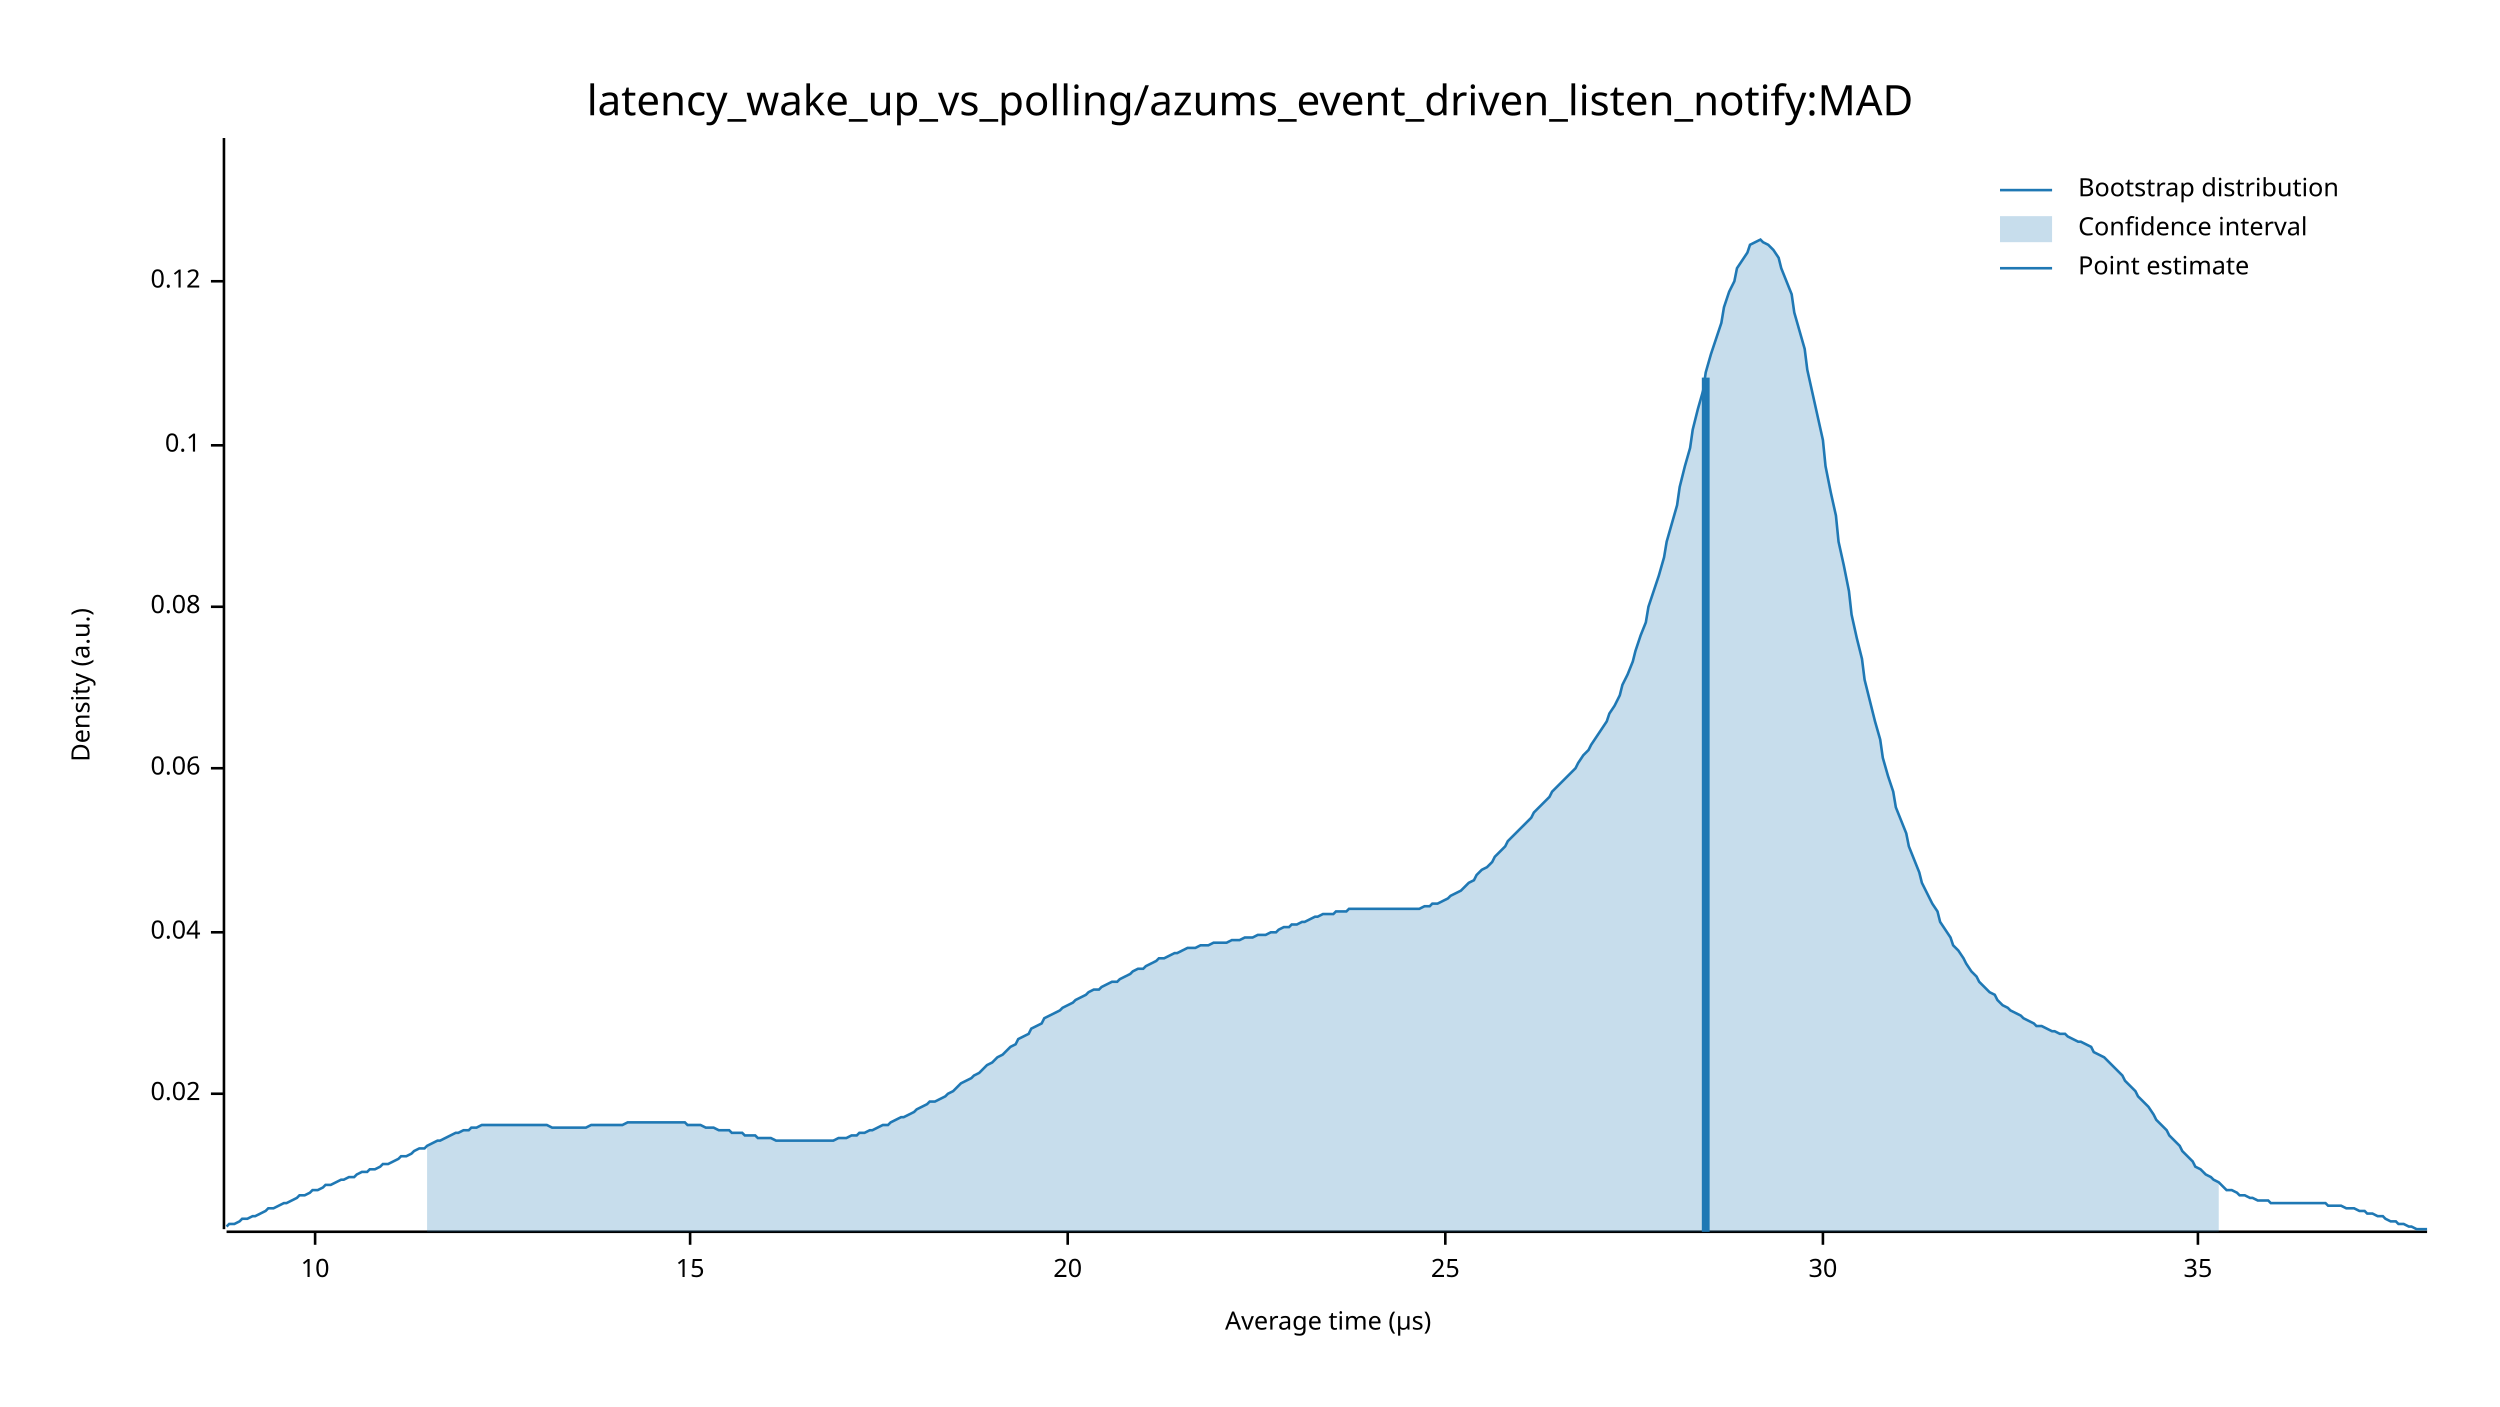
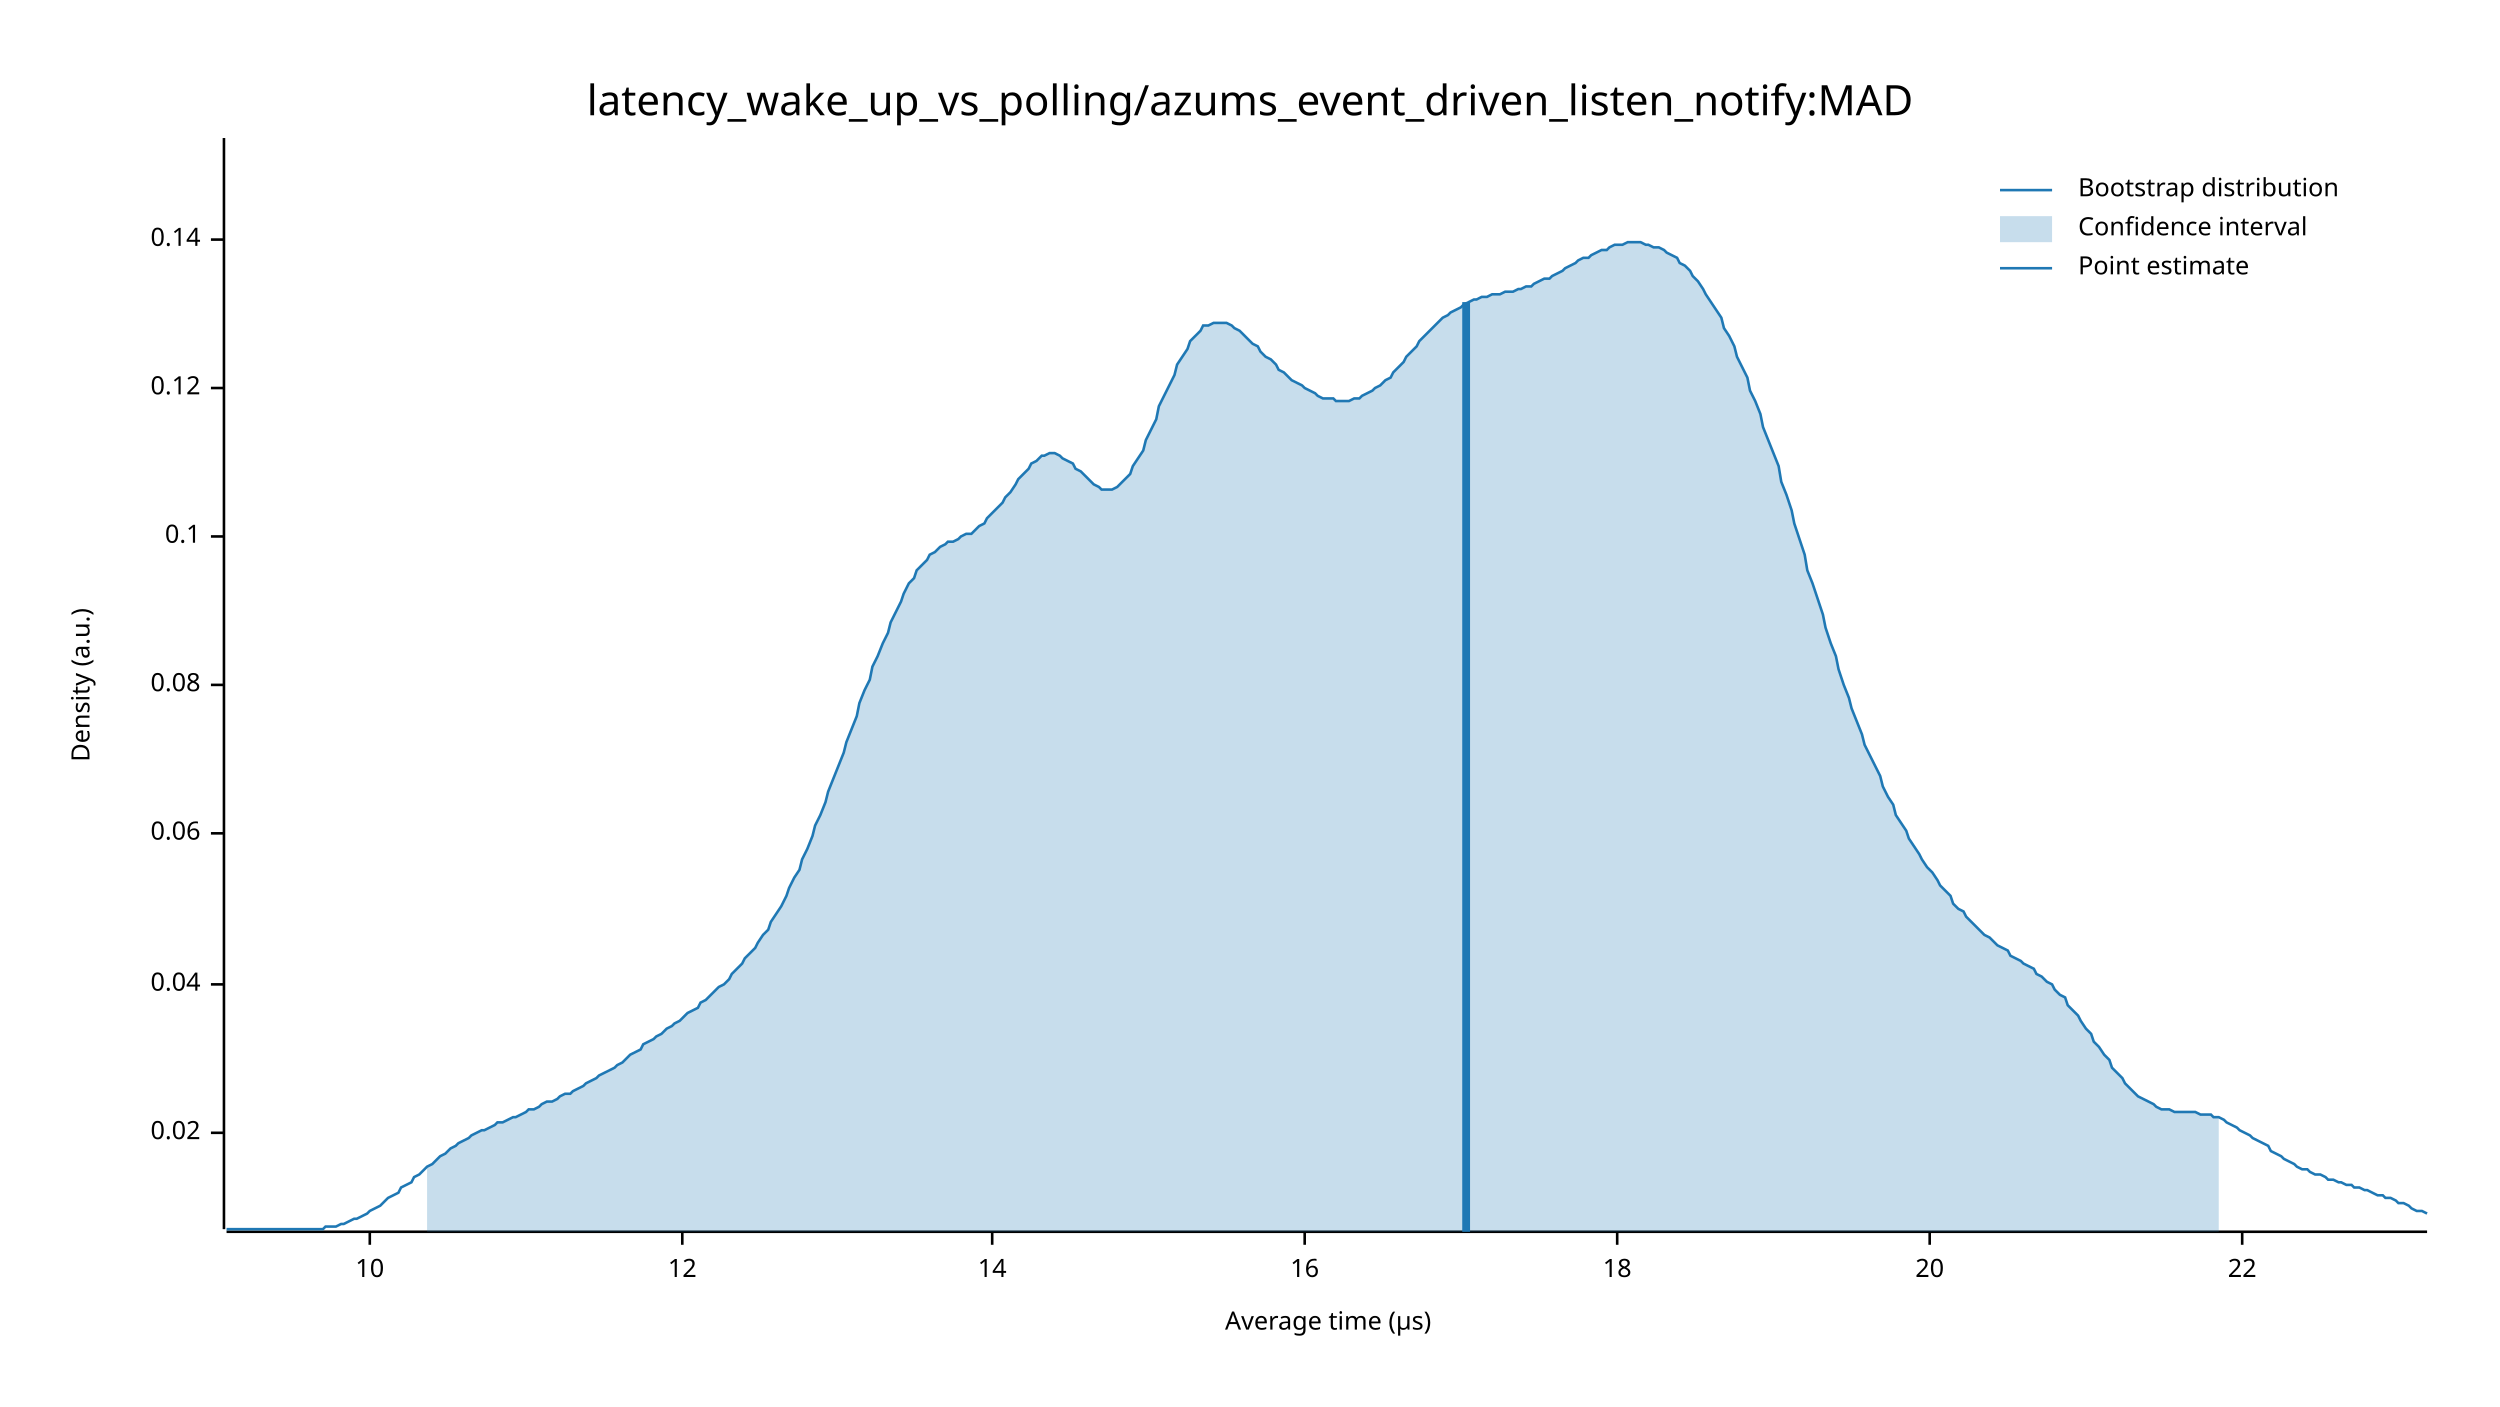
<svg xmlns="http://www.w3.org/2000/svg" width="960" height="540" viewBox="0 0 960 540">
  <text x="480" y="32" dy="0.76em" text-anchor="middle" font-family="sans-serif" font-size="16.129" opacity="1" fill="#000000">
latency_wake_up_vs_polling/azums_event_driven_listen_notify:MAD
</text>
  <text x="27" y="263" dy="0.76em" text-anchor="middle" font-family="sans-serif" font-size="9.677" opacity="1" fill="#000000" transform="rotate(270, 27, 263)">
Density (a.u.)
</text>
  <text x="510" y="513" dy="-0.5ex" text-anchor="middle" font-family="sans-serif" font-size="9.677" opacity="1" fill="#000000">
Average time (µs)
</text>
  <polyline fill="none" opacity="1" stroke="#000000" stroke-width="1" points="86,53 86,472 " />
-   <text x="77" y="420" dy="0.5ex" text-anchor="end" font-family="sans-serif" font-size="9.677" opacity="1" fill="#000000">
+   <text x="77" y="435" dy="0.5ex" text-anchor="end" font-family="sans-serif" font-size="9.677" opacity="1" fill="#000000">
0.02
</text>
-   <polyline fill="none" opacity="1" stroke="#000000" stroke-width="1" points="81,420 86,420 " />
-   <text x="77" y="358" dy="0.5ex" text-anchor="end" font-family="sans-serif" font-size="9.677" opacity="1" fill="#000000">
+   <polyline fill="none" opacity="1" stroke="#000000" stroke-width="1" points="81,435 86,435 " />
+   <text x="77" y="378" dy="0.5ex" text-anchor="end" font-family="sans-serif" font-size="9.677" opacity="1" fill="#000000">
0.04
</text>
-   <polyline fill="none" opacity="1" stroke="#000000" stroke-width="1" points="81,358 86,358 " />
-   <text x="77" y="295" dy="0.5ex" text-anchor="end" font-family="sans-serif" font-size="9.677" opacity="1" fill="#000000">
+   <polyline fill="none" opacity="1" stroke="#000000" stroke-width="1" points="81,378 86,378 " />
+   <text x="77" y="320" dy="0.5ex" text-anchor="end" font-family="sans-serif" font-size="9.677" opacity="1" fill="#000000">
0.06
</text>
-   <polyline fill="none" opacity="1" stroke="#000000" stroke-width="1" points="81,295 86,295 " />
-   <text x="77" y="233" dy="0.5ex" text-anchor="end" font-family="sans-serif" font-size="9.677" opacity="1" fill="#000000">
+   <polyline fill="none" opacity="1" stroke="#000000" stroke-width="1" points="81,320 86,320 " />
+   <text x="77" y="263" dy="0.5ex" text-anchor="end" font-family="sans-serif" font-size="9.677" opacity="1" fill="#000000">
0.08
</text>
-   <polyline fill="none" opacity="1" stroke="#000000" stroke-width="1" points="81,233 86,233 " />
-   <text x="77" y="171" dy="0.5ex" text-anchor="end" font-family="sans-serif" font-size="9.677" opacity="1" fill="#000000">
+   <polyline fill="none" opacity="1" stroke="#000000" stroke-width="1" points="81,263 86,263 " />
+   <text x="77" y="206" dy="0.5ex" text-anchor="end" font-family="sans-serif" font-size="9.677" opacity="1" fill="#000000">
0.1
</text>
-   <polyline fill="none" opacity="1" stroke="#000000" stroke-width="1" points="81,171 86,171 " />
-   <text x="77" y="108" dy="0.5ex" text-anchor="end" font-family="sans-serif" font-size="9.677" opacity="1" fill="#000000">
+   <polyline fill="none" opacity="1" stroke="#000000" stroke-width="1" points="81,206 86,206 " />
+   <text x="77" y="149" dy="0.5ex" text-anchor="end" font-family="sans-serif" font-size="9.677" opacity="1" fill="#000000">
0.12
</text>
-   <polyline fill="none" opacity="1" stroke="#000000" stroke-width="1" points="81,108 86,108 " />
+   <polyline fill="none" opacity="1" stroke="#000000" stroke-width="1" points="81,149 86,149 " />
+   <text x="77" y="92" dy="0.5ex" text-anchor="end" font-family="sans-serif" font-size="9.677" opacity="1" fill="#000000">
+ 0.14
+ </text>
+   <polyline fill="none" opacity="1" stroke="#000000" stroke-width="1" points="81,92 86,92 " />
  <polyline fill="none" opacity="1" stroke="#000000" stroke-width="1" points="87,473 932,473 " />
-   <text x="121" y="483" dy="0.76em" text-anchor="middle" font-family="sans-serif" font-size="9.677" opacity="1" fill="#000000">
+   <text x="142" y="483" dy="0.76em" text-anchor="middle" font-family="sans-serif" font-size="9.677" opacity="1" fill="#000000">
10
</text>
-   <polyline fill="none" opacity="1" stroke="#000000" stroke-width="1" points="121,473 121,478 " />
-   <text x="265" y="483" dy="0.76em" text-anchor="middle" font-family="sans-serif" font-size="9.677" opacity="1" fill="#000000">
- 15
+   <polyline fill="none" opacity="1" stroke="#000000" stroke-width="1" points="142,473 142,478 " />
+   <text x="262" y="483" dy="0.76em" text-anchor="middle" font-family="sans-serif" font-size="9.677" opacity="1" fill="#000000">
+ 12
</text>
-   <polyline fill="none" opacity="1" stroke="#000000" stroke-width="1" points="265,473 265,478 " />
-   <text x="410" y="483" dy="0.76em" text-anchor="middle" font-family="sans-serif" font-size="9.677" opacity="1" fill="#000000">
+   <polyline fill="none" opacity="1" stroke="#000000" stroke-width="1" points="262,473 262,478 " />
+   <text x="381" y="483" dy="0.76em" text-anchor="middle" font-family="sans-serif" font-size="9.677" opacity="1" fill="#000000">
+ 14
+ </text>
+   <polyline fill="none" opacity="1" stroke="#000000" stroke-width="1" points="381,473 381,478 " />
+   <text x="501" y="483" dy="0.76em" text-anchor="middle" font-family="sans-serif" font-size="9.677" opacity="1" fill="#000000">
+ 16
+ </text>
+   <polyline fill="none" opacity="1" stroke="#000000" stroke-width="1" points="501,473 501,478 " />
+   <text x="621" y="483" dy="0.76em" text-anchor="middle" font-family="sans-serif" font-size="9.677" opacity="1" fill="#000000">
+ 18
+ </text>
+   <polyline fill="none" opacity="1" stroke="#000000" stroke-width="1" points="621,473 621,478 " />
+   <text x="741" y="483" dy="0.76em" text-anchor="middle" font-family="sans-serif" font-size="9.677" opacity="1" fill="#000000">
20
</text>
-   <polyline fill="none" opacity="1" stroke="#000000" stroke-width="1" points="410,473 410,478 " />
-   <text x="555" y="483" dy="0.76em" text-anchor="middle" font-family="sans-serif" font-size="9.677" opacity="1" fill="#000000">
- 25
+   <polyline fill="none" opacity="1" stroke="#000000" stroke-width="1" points="741,473 741,478 " />
+   <text x="861" y="483" dy="0.76em" text-anchor="middle" font-family="sans-serif" font-size="9.677" opacity="1" fill="#000000">
+ 22
</text>
-   <polyline fill="none" opacity="1" stroke="#000000" stroke-width="1" points="555,473 555,478 " />
-   <text x="700" y="483" dy="0.76em" text-anchor="middle" font-family="sans-serif" font-size="9.677" opacity="1" fill="#000000">
- 30
- </text>
-   <polyline fill="none" opacity="1" stroke="#000000" stroke-width="1" points="700,473 700,478 " />
-   <text x="844" y="483" dy="0.76em" text-anchor="middle" font-family="sans-serif" font-size="9.677" opacity="1" fill="#000000">
- 35
- </text>
-   <polyline fill="none" opacity="1" stroke="#000000" stroke-width="1" points="844,473 844,478 " />
-   <polyline fill="none" opacity="1" stroke="#1F78B4" stroke-width="1" points="87,471 88,470 90,470 92,469 93,468 95,468 97,467 98,467 100,466 102,465 103,464 105,464 107,463 109,462 110,462 112,461 114,460 115,459 117,459 119,458 120,457 122,457 124,456 125,455 127,455 129,454 131,453 132,453 134,452 136,452 137,451 139,450 141,450 142,449 144,449 146,448 147,447 149,447 151,446 153,445 154,444 156,444 158,443 159,442 161,441 163,441 164,440 166,439 168,438 169,438 171,437 173,436 175,435 176,435 178,434 180,434 181,433 183,433 185,432 186,432 188,432 190,432 191,432 193,432 195,432 197,432 198,432 200,432 202,432 203,432 205,432 207,432 208,432 210,432 212,433 214,433 215,433 217,433 219,433 220,433 222,433 224,433 225,433 227,432 229,432 230,432 232,432 234,432 236,432 237,432 239,432 241,431 242,431 244,431 246,431 247,431 249,431 251,431 252,431 254,431 256,431 258,431 259,431 261,431 263,431 264,432 266,432 268,432 269,432 271,433 273,433 274,433 276,434 278,434 280,434 281,435 283,435 285,435 286,436 288,436 290,436 291,437 293,437 295,437 296,437 298,438 300,438 302,438 303,438 305,438 307,438 308,438 310,438 312,438 313,438 315,438 317,438 318,438 320,438 322,437 324,437 325,437 327,436 329,436 330,435 332,435 334,434 335,434 337,433 339,432 341,432 342,431 344,430 346,429 347,429 349,428 351,427 352,426 354,425 356,424 357,423 359,423 361,422 363,421 364,420 366,419 368,417 369,416 371,415 373,414 374,413 376,412 378,410 379,409 381,408 383,406 385,405 386,404 388,402 390,401 391,399 393,398 395,397 396,395 398,394 400,393 401,391 403,390 405,389 407,388 408,387 410,386 412,385 413,384 415,383 417,382 418,381 420,380 422,380 423,379 425,378 427,377 429,377 430,376 432,375 434,374 435,373 437,372 439,372 440,371 442,370 444,369 445,368 447,368 449,367 451,366 452,366 454,365 456,364 457,364 459,364 461,363 462,363 464,363 466,362 468,362 469,362 471,362 473,361 474,361 476,361 478,360 479,360 481,360 483,359 484,359 486,359 488,358 490,358 491,357 493,356 495,356 496,355 498,355 500,354 501,354 503,353 505,352 506,352 508,351 510,351 512,351 513,350 515,350 517,350 518,349 520,349 522,349 523,349 525,349 527,349 528,349 530,349 532,349 534,349 535,349 537,349 539,349 540,349 542,349 544,349 545,349 547,348 549,348 550,347 552,347 554,346 556,345 557,344 559,343 561,342 562,341 564,339 566,338 567,336 569,334 571,333 573,331 574,329 576,327 578,325 579,323 581,321 583,319 584,318 586,316 588,314 589,312 591,310 593,308 595,306 596,304 598,302 600,300 601,299 603,297 605,295 606,293 608,290 610,288 611,286 613,283 615,280 617,277 618,274 620,271 622,267 623,263 625,259 627,254 628,250 630,244 632,239 633,233 635,227 637,221 639,214 640,208 642,201 644,194 645,187 647,179 649,172 650,165 652,157 654,150 655,143 657,136 659,130 661,124 662,118 664,112 666,108 667,103 669,100 671,97 672,94 674,93 676,92 677,93 679,94 681,96 683,99 684,103 686,108 688,113 689,120 691,127 693,134 694,142 696,151 698,160 700,169 701,179 703,189 705,198 706,208 708,217 710,227 711,236 713,245 715,253 716,261 718,269 720,277 722,284 723,291 725,298 727,304 728,310 730,315 732,320 733,325 735,330 737,335 738,339 740,343 742,347 744,350 745,354 747,357 749,360 750,363 752,365 754,368 755,370 757,373 759,375 760,377 762,379 764,381 766,382 767,384 769,386 771,387 772,388 774,389 776,390 777,391 779,392 781,393 782,394 784,394 786,395 788,396 789,396 791,397 793,397 794,398 796,399 798,400 799,400 801,401 803,402 804,404 806,405 808,406 810,408 811,409 813,411 815,413 816,415 818,417 820,419 821,421 823,423 825,425 827,428 828,430 830,432 832,434 833,436 835,438 837,440 838,442 840,444 842,446 843,448 845,449 847,451 849,452 850,453 852,454 854,456 855,457 857,457 859,458 860,459 862,459 864,460 865,460 867,461 869,461 871,461 872,462 874,462 876,462 877,462 879,462 881,462 882,462 884,462 886,462 887,462 889,462 891,462 893,462 894,463 896,463 898,463 899,463 901,464 903,464 904,464 906,465 908,465 909,466 911,466 913,467 915,467 916,468 918,469 920,469 921,470 923,470 925,471 926,471 928,472 930,472 932,472 " />
-   <polygon opacity="0.25" fill="#1F78B4" points="164,440 166,439 168,438 169,438 171,437 173,436 175,435 176,435 178,434 180,434 181,433 183,433 185,432 186,432 188,432 190,432 191,432 193,432 195,432 197,432 198,432 200,432 202,432 203,432 205,432 207,432 208,432 210,432 212,433 214,433 215,433 217,433 219,433 220,433 222,433 224,433 225,433 227,432 229,432 230,432 232,432 234,432 236,432 237,432 239,432 241,431 242,431 244,431 246,431 247,431 249,431 251,431 252,431 254,431 256,431 258,431 259,431 261,431 263,431 264,432 266,432 268,432 269,432 271,433 273,433 274,433 276,434 278,434 280,434 281,435 283,435 285,435 286,436 288,436 290,436 291,437 293,437 295,437 296,437 298,438 300,438 302,438 303,438 305,438 307,438 308,438 310,438 312,438 313,438 315,438 317,438 318,438 320,438 322,437 324,437 325,437 327,436 329,436 330,435 332,435 334,434 335,434 337,433 339,432 341,432 342,431 344,430 346,429 347,429 349,428 351,427 352,426 354,425 356,424 357,423 359,423 361,422 363,421 364,420 366,419 368,417 369,416 371,415 373,414 374,413 376,412 378,410 379,409 381,408 383,406 385,405 386,404 388,402 390,401 391,399 393,398 395,397 396,395 398,394 400,393 401,391 403,390 405,389 407,388 408,387 410,386 412,385 413,384 415,383 417,382 418,381 420,380 422,380 423,379 425,378 427,377 429,377 430,376 432,375 434,374 435,373 437,372 439,372 440,371 442,370 444,369 445,368 447,368 449,367 451,366 452,366 454,365 456,364 457,364 459,364 461,363 462,363 464,363 466,362 468,362 469,362 471,362 473,361 474,361 476,361 478,360 479,360 481,360 483,359 484,359 486,359 488,358 490,358 491,357 493,356 495,356 496,355 498,355 500,354 501,354 503,353 505,352 506,352 508,351 510,351 512,351 513,350 515,350 517,350 518,349 520,349 522,349 523,349 525,349 527,349 528,349 530,349 532,349 534,349 535,349 537,349 539,349 540,349 542,349 544,349 545,349 547,348 549,348 550,347 552,347 554,346 556,345 557,344 559,343 561,342 562,341 564,339 566,338 567,336 569,334 571,333 573,331 574,329 576,327 578,325 579,323 581,321 583,319 584,318 586,316 588,314 589,312 591,310 593,308 595,306 596,304 598,302 600,300 601,299 603,297 605,295 606,293 608,290 610,288 611,286 613,283 615,280 617,277 618,274 620,271 622,267 623,263 625,259 627,254 628,250 630,244 632,239 633,233 635,227 637,221 639,214 640,208 642,201 644,194 645,187 647,179 649,172 650,165 652,157 654,150 655,143 657,136 659,130 661,124 662,118 664,112 666,108 667,103 669,100 671,97 672,94 674,93 676,92 677,93 679,94 681,96 683,99 684,103 686,108 688,113 689,120 691,127 693,134 694,142 696,151 698,160 700,169 701,179 703,189 705,198 706,208 708,217 710,227 711,236 713,245 715,253 716,261 718,269 720,277 722,284 723,291 725,298 727,304 728,310 730,315 732,320 733,325 735,330 737,335 738,339 740,343 742,347 744,350 745,354 747,357 749,360 750,363 752,365 754,368 755,370 757,373 759,375 760,377 762,379 764,381 766,382 767,384 769,386 771,387 772,388 774,389 776,390 777,391 779,392 781,393 782,394 784,394 786,395 788,396 789,396 791,397 793,397 794,398 796,399 798,400 799,400 801,401 803,402 804,404 806,405 808,406 810,408 811,409 813,411 815,413 816,415 818,417 820,419 821,421 823,423 825,425 827,428 828,430 830,432 832,434 833,436 835,438 837,440 838,442 840,444 842,446 843,448 845,449 847,451 849,452 850,453 852,454 852,473 164,473 " />
-   <polyline fill="none" opacity="1" stroke="#1F78B4" stroke-width="3" points="655,473 655,145 " />
+   <polyline fill="none" opacity="1" stroke="#000000" stroke-width="1" points="861,473 861,478 " />
+   <polyline fill="none" opacity="1" stroke="#1F78B4" stroke-width="1" points="87,472 88,472 90,472 92,472 93,472 95,472 97,472 98,472 100,472 102,472 103,472 105,472 107,472 109,472 110,472 112,472 114,472 115,472 117,472 119,472 120,472 122,472 124,472 125,471 127,471 129,471 131,470 132,470 134,469 136,468 137,468 139,467 141,466 142,465 144,464 146,463 147,462 149,460 151,459 153,458 154,456 156,455 158,454 159,452 161,451 163,449 164,448 166,447 168,445 169,444 171,443 173,441 175,440 176,439 178,438 180,437 181,436 183,435 185,434 186,434 188,433 190,432 191,431 193,431 195,430 197,429 198,429 200,428 202,427 203,426 205,426 207,425 208,424 210,423 212,423 214,422 215,421 217,420 219,420 220,419 222,418 224,417 225,416 227,415 229,414 230,413 232,412 234,411 236,410 237,409 239,408 241,406 242,405 244,404 246,403 247,401 249,400 251,399 252,398 254,397 256,395 258,394 259,393 261,392 263,390 264,389 266,388 268,387 269,385 271,384 273,382 274,381 276,379 278,378 280,376 281,374 283,372 285,370 286,368 288,366 290,364 291,362 293,359 295,357 296,354 298,351 300,348 302,344 303,341 305,337 307,334 308,330 310,326 312,321 313,317 315,313 317,308 318,304 320,299 322,294 324,289 325,285 327,280 329,275 330,270 332,265 334,261 335,256 337,252 339,247 341,243 342,239 344,235 346,231 347,228 349,224 351,222 352,219 354,217 356,215 357,213 359,212 361,210 363,209 364,208 366,208 368,207 369,206 371,205 373,205 374,204 376,202 378,201 379,199 381,197 383,195 385,193 386,191 388,189 390,186 391,184 393,182 395,180 396,178 398,177 400,175 401,175 403,174 405,174 407,175 408,176 410,177 412,178 413,180 415,181 417,183 418,184 420,186 422,187 423,188 425,188 427,188 429,187 430,186 432,184 434,182 435,179 437,176 439,173 440,169 442,165 444,161 445,156 447,152 449,148 451,144 452,140 454,137 456,134 457,131 459,129 461,127 462,125 464,125 466,124 468,124 469,124 471,124 473,125 474,126 476,127 478,129 479,130 481,132 483,133 484,135 486,137 488,138 490,140 491,142 493,143 495,145 496,146 498,147 500,148 501,149 503,150 505,151 506,152 508,153 510,153 512,153 513,154 515,154 517,154 518,154 520,153 522,153 523,152 525,151 527,150 528,149 530,148 532,146 534,145 535,143 537,141 539,139 540,137 542,135 544,133 545,131 547,129 549,127 550,126 552,124 554,122 556,121 557,120 559,119 561,118 562,117 564,116 566,115 567,115 569,114 571,114 573,113 574,113 576,113 578,112 579,112 581,112 583,111 584,111 586,110 588,110 589,109 591,108 593,107 595,107 596,106 598,105 600,104 601,103 603,102 605,101 606,100 608,99 610,99 611,98 613,97 615,96 617,96 618,95 620,94 622,94 623,94 625,93 627,93 628,93 630,93 632,94 633,94 635,95 637,95 639,96 640,97 642,98 644,99 645,101 647,102 649,104 650,106 652,108 654,111 655,113 657,116 659,119 661,122 662,126 664,129 666,133 667,137 669,141 671,145 672,150 674,154 676,159 677,164 679,169 681,174 683,179 684,185 686,190 688,196 689,201 691,207 693,213 694,219 696,224 698,230 700,236 701,241 703,247 705,252 706,257 708,263 710,268 711,272 713,277 715,282 716,286 718,290 720,294 722,298 723,302 725,306 727,309 728,313 730,316 732,319 733,322 735,325 737,328 738,330 740,333 742,335 744,338 745,340 747,342 749,344 750,347 752,349 754,350 755,352 757,354 759,356 760,357 762,359 764,360 766,362 767,363 769,364 771,365 772,367 774,368 776,369 777,370 779,371 781,372 782,374 784,375 786,377 788,378 789,380 791,382 793,383 794,386 796,388 798,390 799,392 801,395 803,397 804,400 806,402 808,405 810,407 811,410 813,412 815,414 816,416 818,418 820,420 821,421 823,422 825,423 827,424 828,425 830,426 832,426 833,426 835,427 837,427 838,427 840,427 842,427 843,427 845,428 847,428 849,428 850,429 852,429 854,430 855,431 857,432 859,433 860,434 862,435 864,436 865,437 867,438 869,439 871,440 872,442 874,443 876,444 877,445 879,446 881,447 882,448 884,449 886,449 887,450 889,451 891,451 893,452 894,453 896,453 898,454 899,454 901,455 903,455 904,456 906,456 908,457 909,457 911,458 913,459 915,459 916,460 918,460 920,461 921,462 923,462 925,463 926,464 928,465 930,465 932,466 " />
+   <polygon opacity="0.25" fill="#1F78B4" points="164,448 166,447 168,445 169,444 171,443 173,441 175,440 176,439 178,438 180,437 181,436 183,435 185,434 186,434 188,433 190,432 191,431 193,431 195,430 197,429 198,429 200,428 202,427 203,426 205,426 207,425 208,424 210,423 212,423 214,422 215,421 217,420 219,420 220,419 222,418 224,417 225,416 227,415 229,414 230,413 232,412 234,411 236,410 237,409 239,408 241,406 242,405 244,404 246,403 247,401 249,400 251,399 252,398 254,397 256,395 258,394 259,393 261,392 263,390 264,389 266,388 268,387 269,385 271,384 273,382 274,381 276,379 278,378 280,376 281,374 283,372 285,370 286,368 288,366 290,364 291,362 293,359 295,357 296,354 298,351 300,348 302,344 303,341 305,337 307,334 308,330 310,326 312,321 313,317 315,313 317,308 318,304 320,299 322,294 324,289 325,285 327,280 329,275 330,270 332,265 334,261 335,256 337,252 339,247 341,243 342,239 344,235 346,231 347,228 349,224 351,222 352,219 354,217 356,215 357,213 359,212 361,210 363,209 364,208 366,208 368,207 369,206 371,205 373,205 374,204 376,202 378,201 379,199 381,197 383,195 385,193 386,191 388,189 390,186 391,184 393,182 395,180 396,178 398,177 400,175 401,175 403,174 405,174 407,175 408,176 410,177 412,178 413,180 415,181 417,183 418,184 420,186 422,187 423,188 425,188 427,188 429,187 430,186 432,184 434,182 435,179 437,176 439,173 440,169 442,165 444,161 445,156 447,152 449,148 451,144 452,140 454,137 456,134 457,131 459,129 461,127 462,125 464,125 466,124 468,124 469,124 471,124 473,125 474,126 476,127 478,129 479,130 481,132 483,133 484,135 486,137 488,138 490,140 491,142 493,143 495,145 496,146 498,147 500,148 501,149 503,150 505,151 506,152 508,153 510,153 512,153 513,154 515,154 517,154 518,154 520,153 522,153 523,152 525,151 527,150 528,149 530,148 532,146 534,145 535,143 537,141 539,139 540,137 542,135 544,133 545,131 547,129 549,127 550,126 552,124 554,122 556,121 557,120 559,119 561,118 562,117 564,116 566,115 567,115 569,114 571,114 573,113 574,113 576,113 578,112 579,112 581,112 583,111 584,111 586,110 588,110 589,109 591,108 593,107 595,107 596,106 598,105 600,104 601,103 603,102 605,101 606,100 608,99 610,99 611,98 613,97 615,96 617,96 618,95 620,94 622,94 623,94 625,93 627,93 628,93 630,93 632,94 633,94 635,95 637,95 639,96 640,97 642,98 644,99 645,101 647,102 649,104 650,106 652,108 654,111 655,113 657,116 659,119 661,122 662,126 664,129 666,133 667,137 669,141 671,145 672,150 674,154 676,159 677,164 679,169 681,174 683,179 684,185 686,190 688,196 689,201 691,207 693,213 694,219 696,224 698,230 700,236 701,241 703,247 705,252 706,257 708,263 710,268 711,272 713,277 715,282 716,286 718,290 720,294 722,298 723,302 725,306 727,309 728,313 730,316 732,319 733,322 735,325 737,328 738,330 740,333 742,335 744,338 745,340 747,342 749,344 750,347 752,349 754,350 755,352 757,354 759,356 760,357 762,359 764,360 766,362 767,363 769,364 771,365 772,367 774,368 776,369 777,370 779,371 781,372 782,374 784,375 786,377 788,378 789,380 791,382 793,383 794,386 796,388 798,390 799,392 801,395 803,397 804,400 806,402 808,405 810,407 811,410 813,412 815,414 816,416 818,418 820,420 821,421 823,422 825,423 827,424 828,425 830,426 832,426 833,426 835,427 837,427 838,427 840,427 842,427 843,427 845,428 847,428 849,428 850,429 852,429 852,473 164,473 " />
+   <polyline fill="none" opacity="1" stroke="#1F78B4" stroke-width="3" points="563,473 563,116 " />
  <text x="798" y="68" dy="0.76em" text-anchor="start" font-family="sans-serif" font-size="9.677" opacity="1" fill="#000000">
Bootstrap distribution
</text>
  <text x="798" y="83" dy="0.76em" text-anchor="start" font-family="sans-serif" font-size="9.677" opacity="1" fill="#000000">
Confidence interval
</text>
  <text x="798" y="98" dy="0.76em" text-anchor="start" font-family="sans-serif" font-size="9.677" opacity="1" fill="#000000">
Point estimate
</text>
  <polyline fill="none" opacity="1" stroke="#1F78B4" stroke-width="1" points="768,73 788,73 " />
  <rect x="768" y="83" width="20" height="10" opacity="0.25" fill="#1F78B4" stroke="none" />
  <polyline fill="none" opacity="1" stroke="#1F78B4" stroke-width="1" points="768,103 788,103 " />
</svg>
